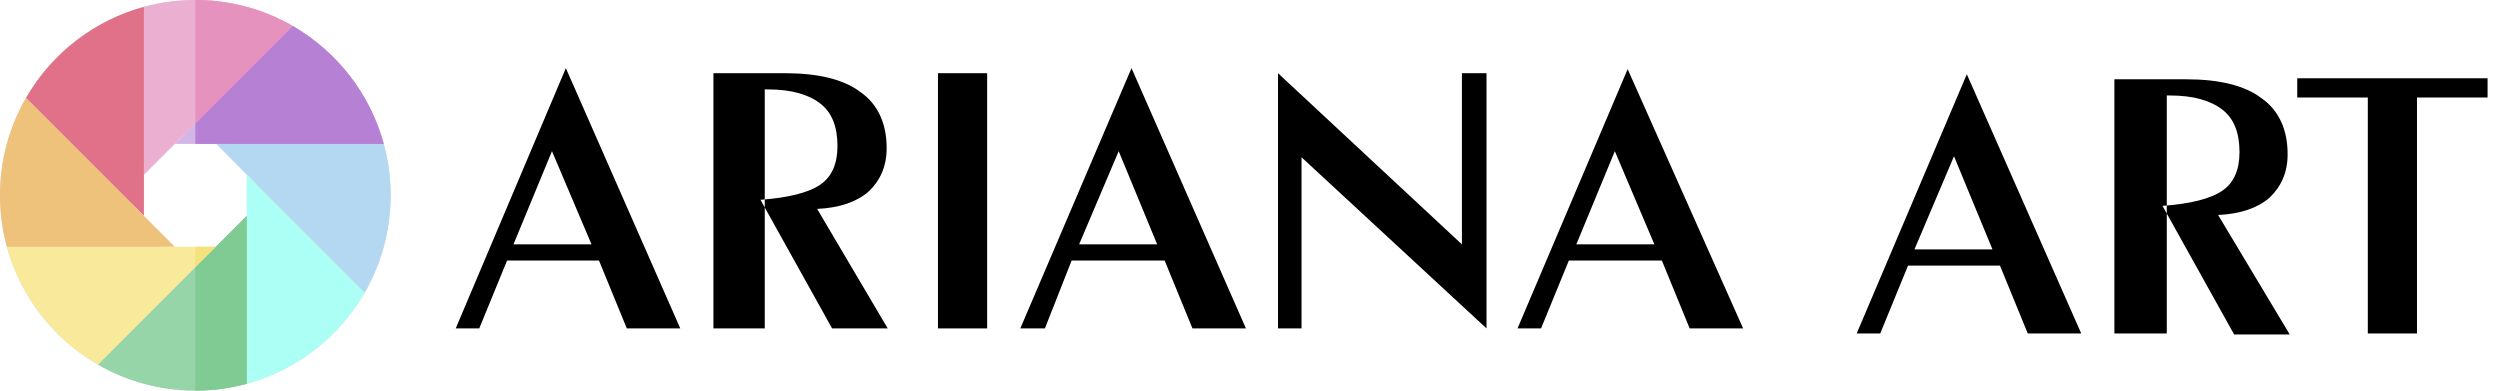
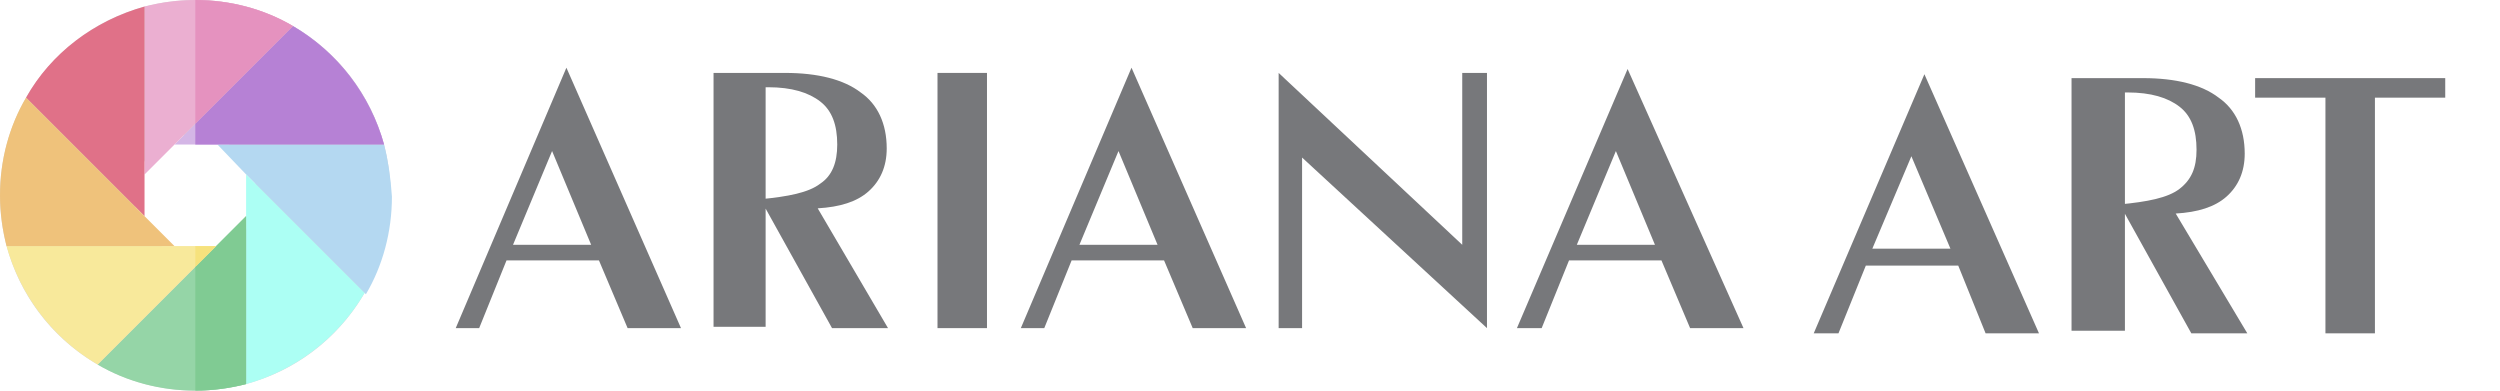
- <svg xmlns="http://www.w3.org/2000/svg" width="192px" height="30px" viewBox="0 0 192 30" version="1.1">
-   <defs />
-   <g id="Page-1" stroke="none" stroke-width="1" fill="none" fill-rule="evenodd">
+ <svg xmlns="http://www.w3.org/2000/svg" version="1.1" id="Layer_1" x="0px" y="0px" viewBox="0 0 192 30" style="enable-background:new 0 0 192 30;" xml:space="preserve">
+   <style type="text/css">
+ 	.st0{fill:#77787B;}
+ 	.st1{fill:#D8D8DA;}
+ 	.st2{fill:#D4B6E6;}
+ 	.st3{fill:#EBAFD1;}
+ 	.st4{fill:#E07188;}
+ 	.st5{fill:#B4D8F1;}
+ 	.st6{fill:#ACFFF4;}
+ 	.st7{fill:#95D5A7;}
+ 	.st8{fill:#F8E99B;}
+ 	.st9{fill:#EFC27B;}
+ 	.st10{fill:#B681D5;}
+ 	.st11{fill:#E592BF;}
+ 	.st12{fill:#80CB93;}
+ 	.st13{fill:#F6E27D;}
+ </style>
+   <g id="Page-1">
    <g id="Group-3">
-       <g id="sa-logo" transform="translate(35, 5)" fill="#000000">
+       <g id="sa-logo" transform="translate(35, 5)">
        <g id="Group">
          <g>
-             <path d="M0,20.222 L8.458,0.233 L17.245,20.222 L13.139,20.222 L11.004,15.011 L3.942,15.011 L1.807,20.222 L0,20.222 L0,20.222 Z M4.435,13.767 L10.429,13.767 L7.391,6.611 L4.435,13.767 L4.435,13.767 Z" id="Shape" />
-             <path d="M19.791,20.222 L19.791,0.622 L25.293,0.622 C27.839,0.622 29.81,1.089 31.124,2.1 C32.438,3.033 33.095,4.511 33.095,6.378 C33.095,7.778 32.602,8.867 31.699,9.722 C30.795,10.5 29.481,10.967 27.757,11.044 L33.177,20.222 L28.906,20.222 L23.404,10.344 C25.539,10.189 27.1,9.8 28.003,9.178 C28.906,8.556 29.317,7.544 29.317,6.222 C29.317,4.744 28.906,3.656 28.003,2.956 C27.1,2.256 25.786,1.867 23.979,1.867 L23.733,1.867 L23.733,20.222 L19.791,20.222 L19.791,20.222 Z" id="Shape" />
-             <polygon id="Shape" points="40.814 20.222 37.036 20.222 37.036 0.622 40.814 0.622" />
-             <path d="M43.36,20.222 L51.9,0.233 L60.687,20.222 L56.581,20.222 L54.446,15.011 L47.301,15.011 L45.248,20.222 L43.36,20.222 L43.36,20.222 Z M47.876,13.767 L53.871,13.767 L50.915,6.611 L47.876,13.767 L47.876,13.767 Z" id="Shape" />
-             <path d="M81.546,20.222 L90.004,0.311 L98.873,20.222 L94.767,20.222 L92.632,15.011 L85.487,15.011 L83.352,20.222 L81.546,20.222 L81.546,20.222 Z M86.062,13.767 L92.057,13.767 L89.019,6.611 L86.062,13.767 L86.062,13.767 Z" id="Shape" />
+             <path id="Shape" class="st0" d="M0,20.2l8.5-20l8.8,20h-4.1L11,15H3.9l-2.1,5.2H0L0,20.2z M4.4,13.8h6l-3-7.2L4.4,13.8       L4.4,13.8z" />
+             <path id="Shape_1_" class="st0" d="M19.8,20.2V0.6h5.5c2.5,0,4.5,0.5,5.8,1.5c1.3,0.9,2,2.4,2,4.3c0,1.4-0.5,2.5-1.4,3.3       c-0.9,0.8-2.2,1.2-3.9,1.3l5.4,9.2h-4.3l-5.5-9.9c2.1-0.2,3.7-0.5,4.6-1.2c0.9-0.6,1.3-1.6,1.3-3c0-1.5-0.4-2.6-1.3-3.3       c-0.9-0.7-2.2-1.1-4-1.1h-0.2v18.4H19.8L19.8,20.2z" />
+             <polygon id="Shape_2_" class="st0" points="40.8,20.2 37,20.2 37,0.6 40.8,0.6      " />
+             <path id="Shape_3_" class="st0" d="M43.4,20.2l8.5-20l8.8,20h-4.1L54.4,15h-7.1l-2.1,5.2H43.4L43.4,20.2z M47.9,13.8h6l-3-7.2       L47.9,13.8L47.9,13.8z" />
+             <path id="Shape_4_" class="st0" d="M81.5,20.2L90,0.3l8.9,19.9h-4.1L92.6,15h-7.1l-2.1,5.2H81.5L81.5,20.2z M86.1,13.8h6       l-3-7.2L86.1,13.8L86.1,13.8z" />
            <g id="Group-2" transform="translate(107.594, 0)">
-               <path d="M2.84217094e-14,20.611 L8.458,0.7 L17.245,20.611 L13.139,20.611 L11.004,15.4 L3.942,15.4 L1.807,20.611 L2.84217094e-14,20.611 L2.84217094e-14,20.611 Z M4.435,14.156 L10.429,14.156 L7.473,7 L4.435,14.156 L4.435,14.156 Z" id="Shape" />
-               <path d="M19.791,20.611 L19.791,1.089 L25.293,1.089 C27.839,1.089 29.81,1.556 31.124,2.567 C32.438,3.5 33.095,4.978 33.095,6.844 C33.095,8.244 32.602,9.333 31.699,10.189 C30.795,10.967 29.481,11.433 27.757,11.511 L33.259,20.689 L28.989,20.689 L23.486,10.811 C25.622,10.656 27.182,10.267 28.085,9.644 C28.989,9.022 29.399,8.011 29.399,6.689 C29.399,5.211 28.989,4.122 28.085,3.422 C27.182,2.722 25.868,2.333 24.061,2.333 L23.815,2.333 L23.815,20.611 L19.791,20.611 L19.791,20.611 Z" id="Shape" />
-               <polygon id="Shape" points="39.254 20.611 39.254 2.489 33.834 2.489 33.834 1.011 48.451 1.011 48.451 2.489 43.031 2.489 43.031 20.611" />
+               <path id="Shape_5_" class="st0" d="M-3.3,20.6L5.2,0.7L14,20.6H9.9l-2.1-5.2H0.7l-2.1,5.2H-3.3L-3.3,20.6z M1.2,14.1h6L4.2,7        L1.2,14.1L1.2,14.1z" />
+               <path id="Shape_6_" class="st0" d="M16.5,20.6V1H22c2.5,0,4.5,0.5,5.8,1.5c1.3,0.9,2,2.4,2,4.3c0,1.4-0.5,2.5-1.4,3.3        c-0.9,0.8-2.2,1.2-3.9,1.3l5.5,9.2h-4.3l-5.5-9.9c2.1-0.2,3.7-0.5,4.6-1.2s1.3-1.6,1.3-3c0-1.5-0.4-2.6-1.3-3.3        s-2.2-1.1-4-1.1h-0.2v18.3H16.5L16.5,20.6z" />
+               <polygon id="Shape_7_" class="st0" points="36,20.6 36,2.5 30.6,2.5 30.6,1 45.2,1 45.2,2.5 39.8,2.5 39.8,20.6       " />
            </g>
-             <polygon id="Shape" points="63.151 20.222 63.151 0.622 77.275 13.767 77.275 0.622 79.164 0.622 79.164 20.222 64.957 7.078 64.957 20.222" />
+             <polygon id="Shape_8_" class="st0" points="63.2,20.2 63.2,0.6 77.3,13.8 77.3,0.6 79.2,0.6 79.2,20.2 65,7.1 65,20.2      " />
          </g>
        </g>
      </g>
      <g id="color-palette">
-         <g id="Layer_1">
-           <path d="M15,0 C6.716,0 0,6.716 0,15 C0,23.284 6.716,30 15,30 C23.284,30 30,23.284 30,15 C30,6.716 23.284,0 15,0 L15,0 Z M15,19.737 C12.384,19.737 10.263,17.616 10.263,15 C10.263,12.384 12.384,10.263 15,10.263 C17.616,10.263 19.737,12.384 19.737,15 C19.737,17.616 17.616,19.737 15,19.737 L15,19.737 Z" id="Shape" fill="#D8D8DA" />
-           <path d="M16.579,11.053 L29.474,11.053 C28.423,7.191 25.87,3.949 22.479,1.995 L13.421,11.053 L16.579,11.053 L16.579,11.053 Z" id="Shape" fill="#D4B6E6" />
-           <path d="M13.421,11.053 L22.479,1.995 C20.277,0.726 17.724,0 15,0 C13.634,0 12.311,0.184 11.053,0.526 L11.053,13.421 L13.421,11.053 L13.421,11.053 Z" id="Shape" fill="#EBAFD1" />
-           <path d="M11.053,13.421 L11.053,0.526 C7.191,1.577 3.949,4.13 1.995,7.521 L11.053,16.579 L11.053,13.421 L11.053,13.421 Z" id="Shape" fill="#E07188" />
-           <g id="Group" transform="translate(11.01562, 11.01562)" fill="#D8D8DA">
-             <polygon id="Shape" points="0.037 2.405 2.405 0.037 5.563 0.037 5.563 0.037 2.405 0.037" />
-             <polygon id="Shape" points="2.405 7.932 0.037 5.563 2.405 7.932 5.563 7.932 7.932 5.563 5.563 7.932" />
+         <g id="Layer_1_1_">
+           <path id="Shape_9_" class="st1" d="M15,0C6.7,0,0,6.7,0,15s6.7,15,15,15s15-6.7,15-15S23.3,0,15,0L15,0z M15,19.7      c-2.6,0-4.7-2.1-4.7-4.7s2.1-4.7,4.7-4.7s4.7,2.1,4.7,4.7S17.6,19.7,15,19.7L15,19.7z" />
+           <path id="Shape_10_" class="st2" d="M16.6,11.1h12.9c-1.1-3.9-3.6-7.1-7-9.1l-9.1,9.1H16.6L16.6,11.1z" />
+           <path id="Shape_11_" class="st3" d="M13.4,11.1L22.5,2c-2.2-1.3-4.8-2-7.5-2c-1.4,0-2.7,0.2-3.9,0.5v12.9L13.4,11.1L13.4,11.1z" />
+           <path id="Shape_12_" class="st4" d="M11.1,13.4V0.5C7.2,1.6,3.9,4.1,2,7.5l9.1,9.1L11.1,13.4L11.1,13.4z" />
+           <g id="Group_1_" transform="translate(11.01562, 11.01562)">
+             <polygon id="Shape_13_" class="st1" points="0,2.4 2.4,0 5.6,0 5.6,0 2.4,0      " />
+             <polygon id="Shape_14_" class="st1" points="2.4,7.9 0,5.6 2.4,7.9 5.6,7.9 7.9,5.6 5.6,7.9      " />
          </g>
-           <path d="M29.474,11.053 L16.579,11.053 L16.579,11.053 L16.635,11.053 L18.947,13.421 L28.005,22.479 C29.274,20.277 30,17.724 30,15 C30,13.634 29.816,12.31 29.474,11.053 L29.474,11.053 Z" id="Shape" fill="#B4D8F1" />
-           <path d="M18.947,16.579 L18.947,29.474 C22.809,28.423 26.051,25.869 28.005,22.479 L18.947,13.421 L18.947,16.579 L18.947,16.579 Z" id="Shape" fill="#ACFFF4" />
-           <path d="M16.579,18.947 L7.521,28.005 C9.723,29.274 12.276,30 15,30 C16.366,30 17.689,29.816 18.947,29.474 L18.947,16.579 L16.579,18.947 L16.579,18.947 Z" id="Shape" fill="#95D5A7" />
-           <path d="M13.421,18.947 L0.526,18.947 C1.577,22.809 4.13,26.051 7.521,28.005 L16.579,18.947 L13.421,18.947 L13.421,18.947 Z" id="Shape" fill="#F8E99B" />
-           <path d="M11.053,16.579 L1.995,7.521 C0.726,9.723 0,12.276 0,15 C0,16.366 0.184,17.69 0.526,18.947 L13.421,18.947 L11.053,16.579 L11.053,16.579 Z" id="Shape" fill="#EFC27B" />
-           <polygon id="Shape" fill="#D8D8DA" points="16.635 11.053 16.579 11.053 18.947 13.421" />
-           <path d="M29.474,11.053 C28.423,7.191 25.87,3.949 22.479,1.995 L15,9.474 L15,11.053 L16.579,11.053 L29.474,11.053 L29.474,11.053 Z" id="Shape" fill="#B681D5" />
-           <path d="M22.479,1.995 C20.277,0.726 17.724,0 15,0 L15,9.474 L22.479,1.995 L22.479,1.995 Z" id="Shape" fill="#E592BF" />
-           <path d="M15,20.526 L15,30 C16.366,30 17.689,29.816 18.947,29.474 L18.947,16.579 L16.579,18.947 L15,20.526 L15,20.526 Z" id="Shape" fill="#80CB93" />
-           <polygon id="Shape" fill="#F6E27D" points="16.579 18.947 15 18.947 15 20.526" />
+           <path id="Shape_15_" class="st5" d="M29.5,11.1H16.6v0h0.1l2.3,2.4l9.1,9.1c1.3-2.2,2-4.8,2-7.5C30,13.6,29.8,12.3,29.5,11.1      L29.5,11.1z" />
+           <path id="Shape_16_" class="st6" d="M18.9,16.6v12.9c3.9-1.1,7.1-3.6,9.1-7l-9.1-9.1V16.6L18.9,16.6z" />
+           <path id="Shape_17_" class="st7" d="M16.6,18.9L7.5,28c2.2,1.3,4.8,2,7.5,2c1.4,0,2.7-0.2,3.9-0.5V16.6L16.6,18.9L16.6,18.9z" />
+           <path id="Shape_18_" class="st8" d="M13.4,18.9H0.5c1.1,3.9,3.6,7.1,7,9.1l9.1-9.1H13.4L13.4,18.9z" />
+           <path id="Shape_19_" class="st9" d="M11.1,16.6L2,7.5C0.7,9.7,0,12.3,0,15c0,1.4,0.2,2.7,0.5,3.9h12.9L11.1,16.6L11.1,16.6z" />
+           <polygon id="Shape_20_" class="st1" points="16.6,11.1 16.6,11.1 18.9,13.4     " />
+           <path id="Shape_21_" class="st10" d="M29.5,11.1c-1.1-3.9-3.6-7.1-7-9.1L15,9.5v1.6h1.6L29.5,11.1L29.5,11.1z" />
+           <path id="Shape_22_" class="st11" d="M22.5,2c-2.2-1.3-4.8-2-7.5-2v9.5L22.5,2L22.5,2z" />
+           <path id="Shape_23_" class="st12" d="M15,20.5V30c1.4,0,2.7-0.2,3.9-0.5V16.6l-2.4,2.4L15,20.5L15,20.5z" />
+           <polygon id="Shape_24_" class="st13" points="16.6,18.9 15,18.9 15,20.5     " />
        </g>
      </g>
    </g>
  </g>
</svg>
